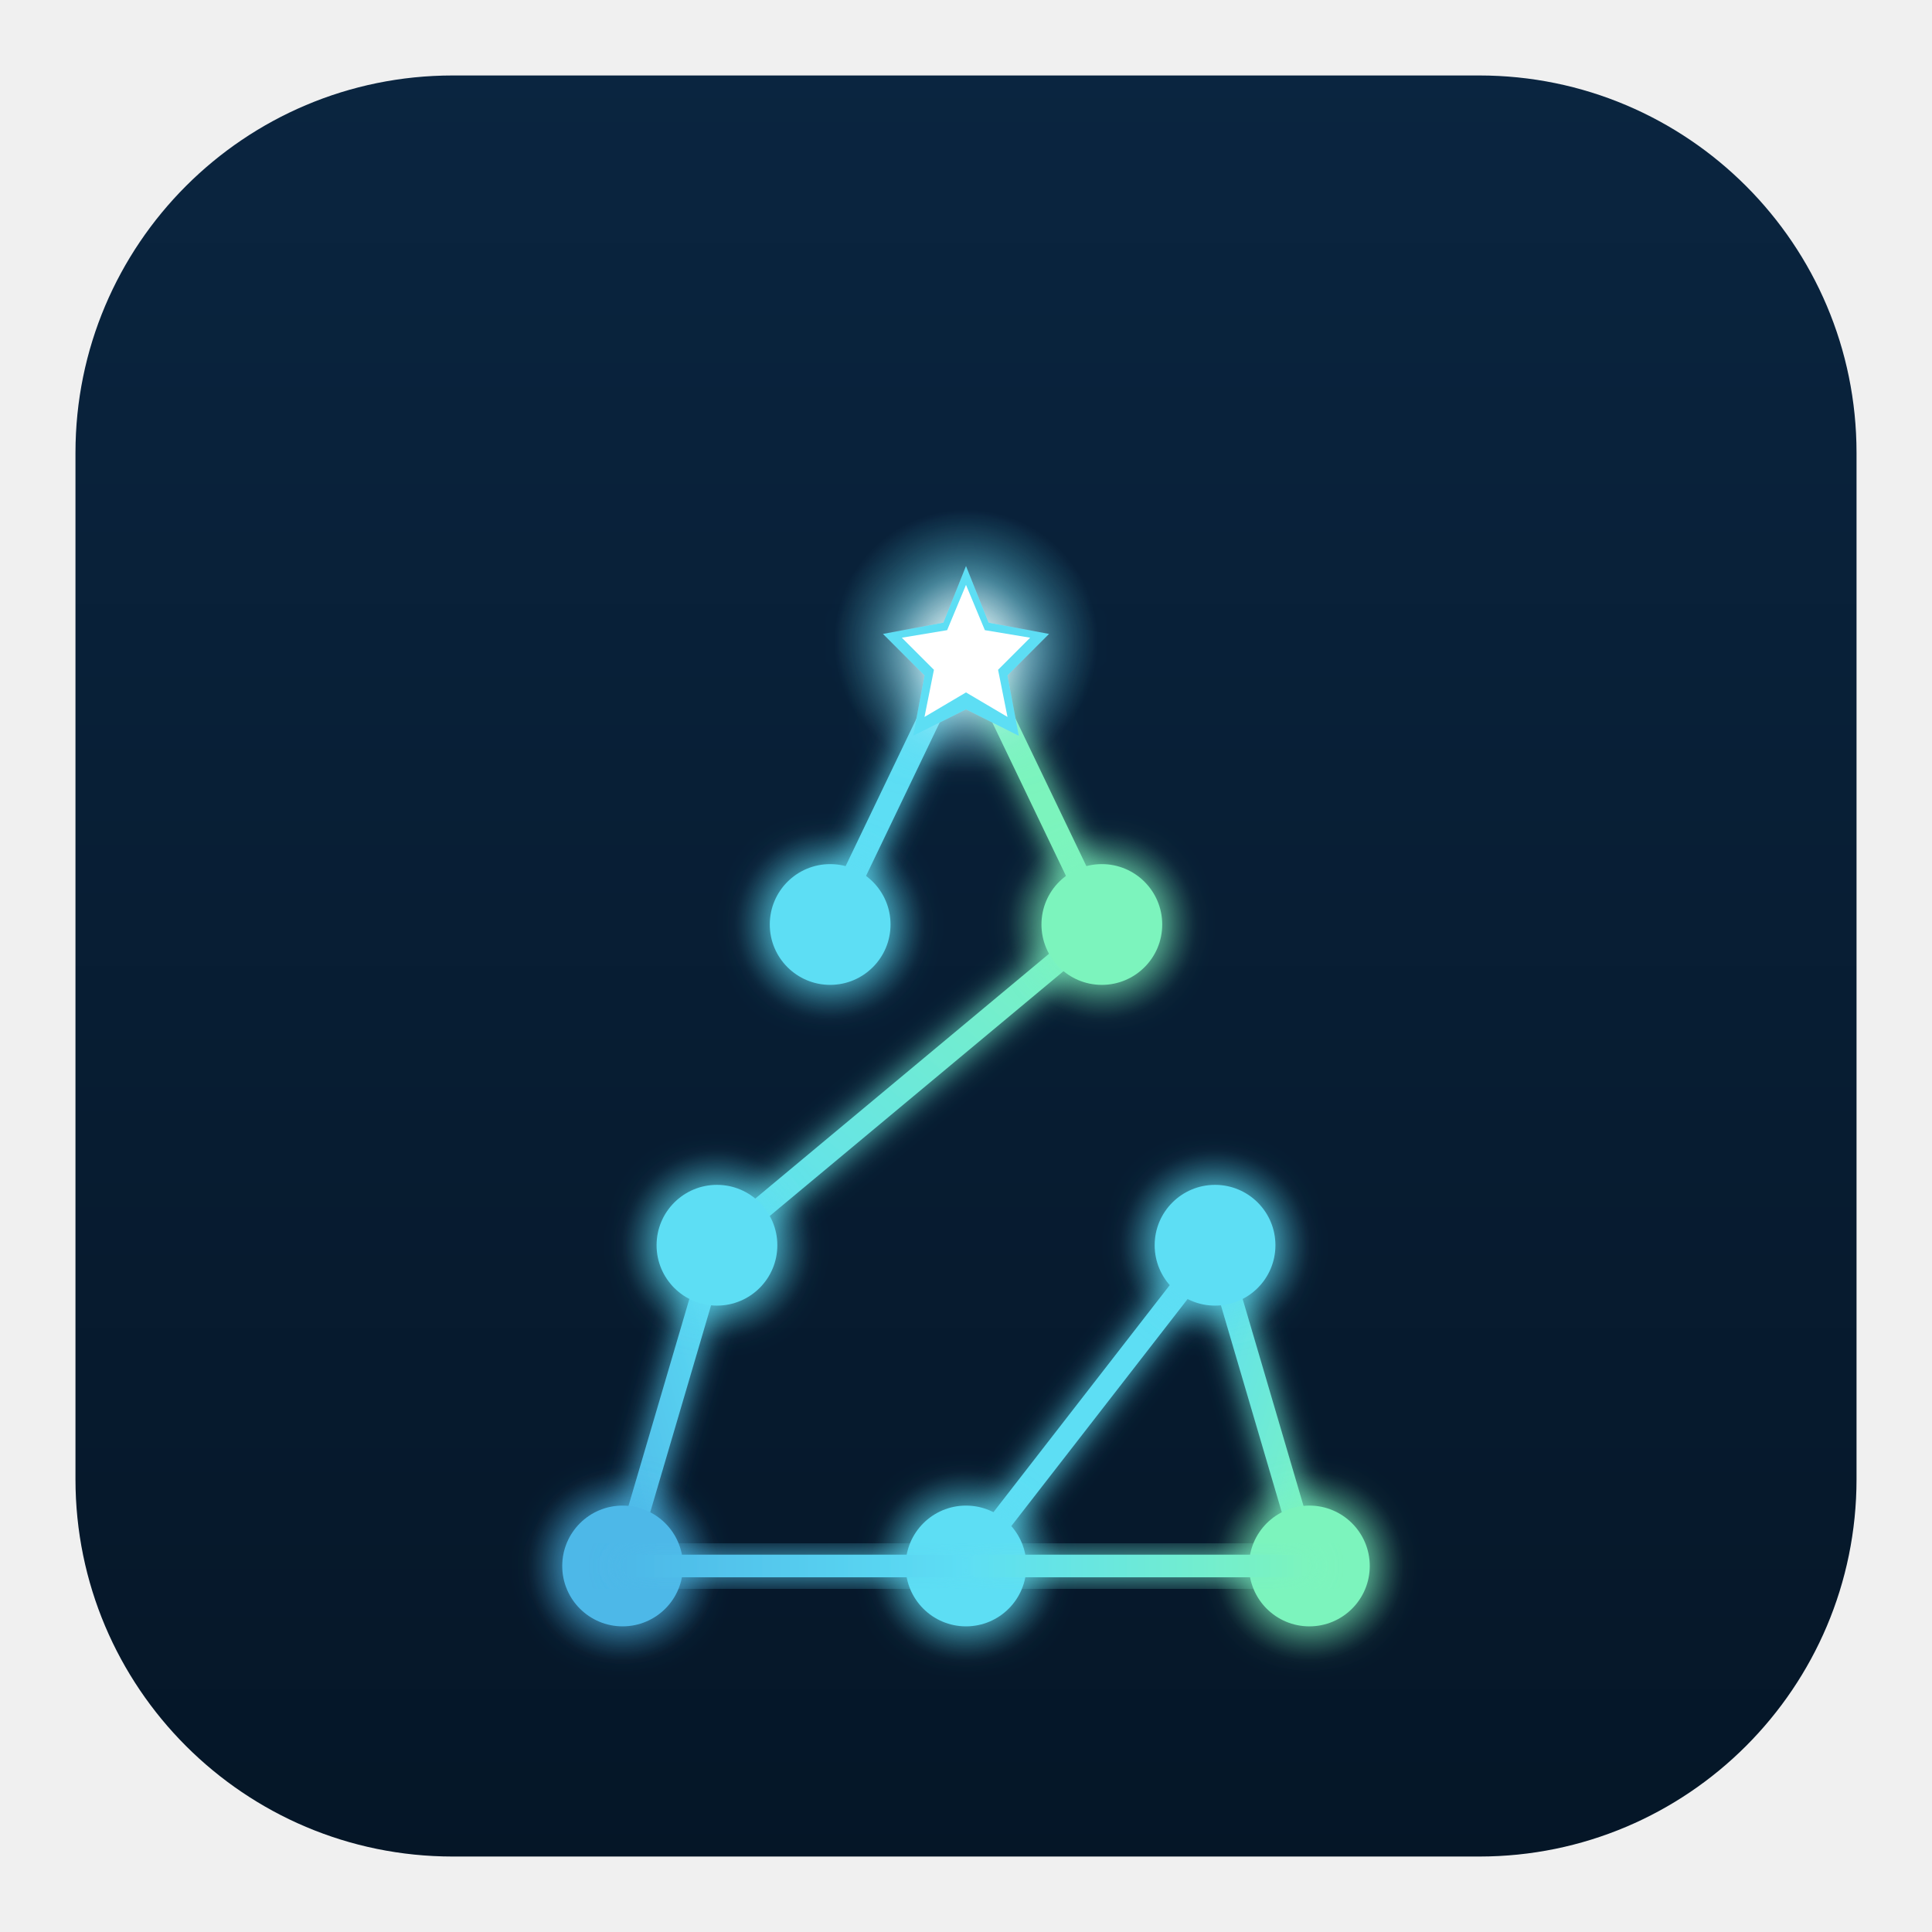
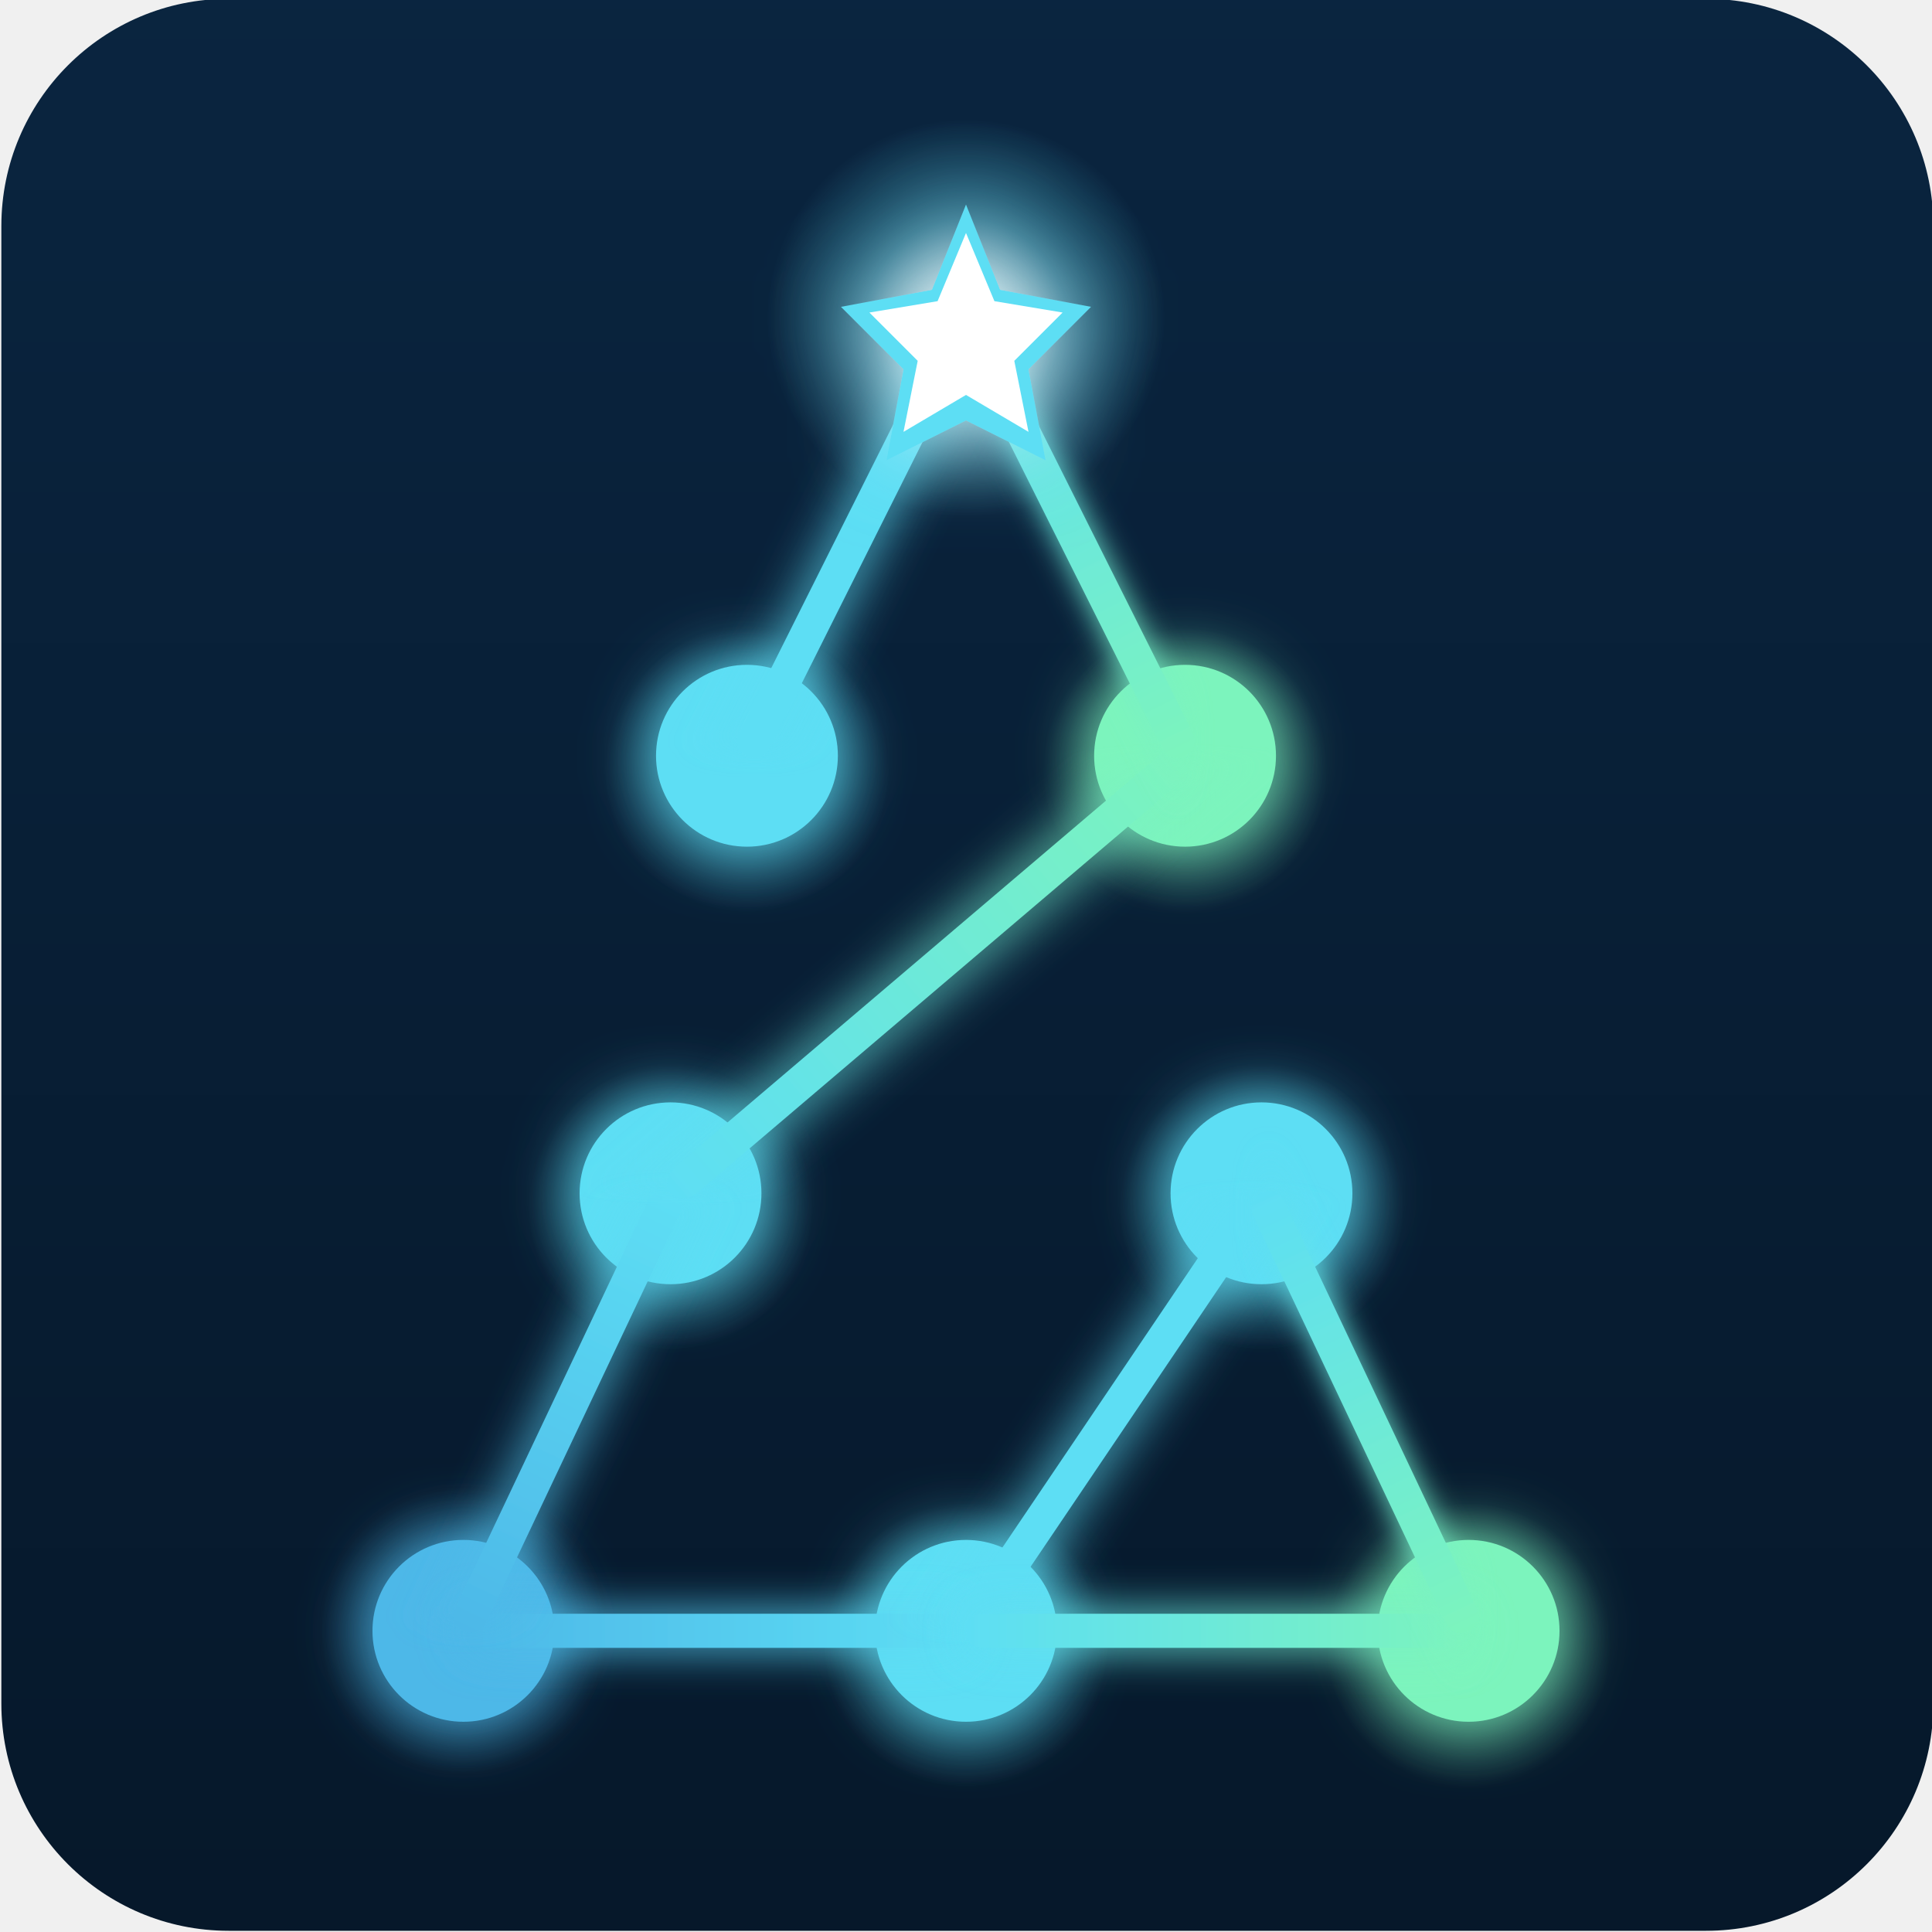
- <svg xmlns="http://www.w3.org/2000/svg" viewBox="0 0 512 512" width="512" height="512">
-   <defs>
-     <linearGradient id="bgGradient" x1="0%" y1="0%" x2="0%" y2="100%">
-       <stop offset="0%" style="stop-color:#0a2540;stop-opacity:1" />
-       <stop offset="100%" style="stop-color:#051627;stop-opacity:1" />
+ <svg xmlns="http://www.w3.org/2000/svg" xmlns:xlink="http://www.w3.org/1999/xlink" viewBox="121 124 340 340" width="340" height="340" version="1.1" id="svg45">
+   <defs id="defs25">
+     <linearGradient id="bgGradient" x1="20" y1="20" x2="20" y2="492" gradientUnits="userSpaceOnUse" gradientTransform="matrix(0.6778239,0,0,0.8434116,98.19352,100.8285)">
+       <stop offset="0%" style="stop-color:#0a2540;stop-opacity:1" id="stop1" />
+       <stop offset="100%" style="stop-color:#051627;stop-opacity:1" id="stop2" />
    </linearGradient>
-     <linearGradient id="gradient3-4" x1="1" x2="0" y1="0" y2="1">
-       <stop offset="0%" style="stop-color:#7cf4bd;stop-opacity:1" />
-       <stop offset="100%" style="stop-color:#5ddef4;stop-opacity:1" />
+     <linearGradient id="gradient3-4" x1="270.789" x2="171.653" y1="263.637" y2="362.773" gradientTransform="scale(1.08941,0.9179284)" gradientUnits="userSpaceOnUse">
+       <stop offset="0%" style="stop-color:#7cf4bd;stop-opacity:1" id="stop3" />
+       <stop offset="100%" style="stop-color:#5ddef4;stop-opacity:1" id="stop4" />
    </linearGradient>
-     <linearGradient id="gradient4-6" x1="1" x2="0" y1="0" y2="1">
-       <stop offset="0%" style="stop-color:#5ddef4;stop-opacity:1" />
-       <stop offset="100%" style="stop-color:#4db8e8;stop-opacity:1" />
+     <linearGradient id="gradient4-6" x1="330.672" x2="277.559" y1="190.857" y2="243.97" gradientTransform="scale(0.5836603,1.713325)" gradientUnits="userSpaceOnUse">
+       <stop offset="0%" style="stop-color:#5ddef4;stop-opacity:1" id="stop5" />
+       <stop offset="100%" style="stop-color:#4db8e8;stop-opacity:1" id="stop6" />
    </linearGradient>
-     <linearGradient id="gradient6-7" x1="0" x2="1" y1="0.5" y2="0.5">
-       <stop offset="0%" style="stop-color:#4db8e8;stop-opacity:1" />
-       <stop offset="100%" style="stop-color:#5ddef4;stop-opacity:1" />
+     <linearGradient id="gradient6-7" x1="42.368" x2="65.735" y1="1616.193" y2="1616.193" gradientTransform="matrix(3.89444,0,0,0.2567763,-6.796296,60.31713)" gradientUnits="userSpaceOnUse">
+       <stop offset="0%" style="stop-color:#4db8e8;stop-opacity:1" id="stop7" />
+       <stop offset="100%" style="stop-color:#5ddef4;stop-opacity:1" id="stop8" />
    </linearGradient>
-     <linearGradient id="gradient7-8" x1="0" x2="1" y1="0.5" y2="0.5">
-       <stop offset="0%" style="stop-color:#5ddef4;stop-opacity:1" />
-       <stop offset="100%" style="stop-color:#7cf4bd;stop-opacity:1" />
+     <linearGradient id="gradient7-8" x1="65.735" x2="89.101" y1="1616.193" y2="1616.193" gradientTransform="matrix(3.89444,0,0,0.2567763,71.36111,118.9352)" gradientUnits="userSpaceOnUse">
+       <stop offset="0%" style="stop-color:#5ddef4;stop-opacity:1" id="stop9" />
+       <stop offset="100%" style="stop-color:#7cf4bd;stop-opacity:1" id="stop10" />
    </linearGradient>
-     <linearGradient id="gradient5-8" x1="0" x2="1" y1="0" y2="1">
-       <stop offset="0%" style="stop-color:#5ddef4;stop-opacity:1" />
-       <stop offset="100%" style="stop-color:#7cf4bd;stop-opacity:1" />
+     <linearGradient id="gradient5-8" x1="546.551" x2="599.664" y1="190.857" y2="243.97" gradientTransform="scale(0.5836603,1.713325)" gradientUnits="userSpaceOnUse">
+       <stop offset="0%" style="stop-color:#5ddef4;stop-opacity:1" id="stop11" />
+       <stop offset="100%" style="stop-color:#7cf4bd;stop-opacity:1" id="stop12" />
    </linearGradient>
-     <filter id="starGlow" x="-50%" y="-50%" width="200%" height="200%">
-       <feGaussianBlur stdDeviation="8" result="coloredBlur" />
-       <feMerge>
-         <feMergeNode in="coloredBlur" />
-         <feMergeNode in="SourceGraphic" />
+     <filter id="starGlow" x="-0.436" y="-0.427" width="1.873" height="1.853">
+       <feGaussianBlur stdDeviation="8" result="coloredBlur" id="feGaussianBlur12" />
+       <feMerge id="feMerge13">
+         <feMergeNode in="coloredBlur" id="feMergeNode12" />
+         <feMergeNode in="SourceGraphic" id="feMergeNode13" />
      </feMerge>
    </filter>
-     <filter id="nodeGlow" x="-50%" y="-50%" width="200%" height="200%">
-       <feGaussianBlur stdDeviation="6" result="coloredBlur" />
-       <feMerge>
-         <feMergeNode in="coloredBlur" />
-         <feMergeNode in="SourceGraphic" />
+     <filter id="nodeGlow" x="-0.45" y="-0.45" width="1.9" height="1.9">
+       <feGaussianBlur stdDeviation="6" result="coloredBlur" id="feGaussianBlur13" />
+       <feMerge id="feMerge15">
+         <feMergeNode in="coloredBlur" id="feMergeNode14" />
+         <feMergeNode in="SourceGraphic" id="feMergeNode15" />
      </feMerge>
    </filter>
-     <filter id="lineGlow" x="-50%" y="-50%" width="200%" height="200%">
-       <feGaussianBlur stdDeviation="4" result="coloredBlur" />
-       <feMerge>
-         <feMergeNode in="coloredBlur" />
-         <feMergeNode in="SourceGraphic" />
+     <filter id="lineGlow" x="-0.105" y="-1.6" width="1.211" height="4.2">
+       <feGaussianBlur stdDeviation="4" result="coloredBlur" id="feGaussianBlur15" />
+       <feMerge id="feMerge17">
+         <feMergeNode in="coloredBlur" id="feMergeNode16" />
+         <feMergeNode in="SourceGraphic" id="feMergeNode17" />
      </feMerge>
    </filter>
    <radialGradient id="cyanGlow">
-       <stop offset="0%" style="stop-color:#5ddef4;stop-opacity:0.6" />
-       <stop offset="100%" style="stop-color:#5ddef4;stop-opacity:0" />
+       <stop offset="0%" style="stop-color:#5ddef4;stop-opacity:0.6" id="stop17" />
+       <stop offset="100%" style="stop-color:#5ddef4;stop-opacity:0" id="stop18" />
    </radialGradient>
    <radialGradient id="greenGlow">
-       <stop offset="0%" style="stop-color:#7cf4bd;stop-opacity:0.6" />
-       <stop offset="100%" style="stop-color:#7cf4bd;stop-opacity:0" />
+       <stop offset="0%" style="stop-color:#7cf4bd;stop-opacity:0.6" id="stop19" />
+       <stop offset="100%" style="stop-color:#7cf4bd;stop-opacity:0" id="stop20" />
    </radialGradient>
-     <radialGradient id="blueGlow">
-       <stop offset="0%" style="stop-color:#4db8e8;stop-opacity:0.6" />
-       <stop offset="100%" style="stop-color:#4db8e8;stop-opacity:0" />
+     <radialGradient id="blueGlow" cx="165" cy="400" fx="165" fy="400" r="25" gradientUnits="userSpaceOnUse">
+       <stop offset="0%" style="stop-color:#4db8e8;stop-opacity:0.6" id="stop21" />
+       <stop offset="100%" style="stop-color:#4db8e8;stop-opacity:0" id="stop22" />
    </radialGradient>
-     <radialGradient id="starWhiteGlow">
-       <stop offset="0%" style="stop-color:#ffffff;stop-opacity:0.8" />
-       <stop offset="50%" style="stop-color:#5ddef4;stop-opacity:0.4" />
-       <stop offset="100%" style="stop-color:#5ddef4;stop-opacity:0" />
+     <radialGradient id="starWhiteGlow" cx="256" cy="170" fx="256" fy="170" r="35" gradientUnits="userSpaceOnUse" gradientTransform="translate(35,10)">
+       <stop offset="0%" style="stop-color:#ffffff;stop-opacity:0.8" id="stop23" />
+       <stop offset="50%" style="stop-color:#5ddef4;stop-opacity:0.4" id="stop24" />
+       <stop offset="100%" style="stop-color:#5ddef4;stop-opacity:0" id="stop25" />
    </radialGradient>
+     <radialGradient xlink:href="#cyanGlow" id="radialGradient75" cx="190" cy="330" fx="190" fy="330" r="25" gradientUnits="userSpaceOnUse" />
+     <radialGradient xlink:href="#cyanGlow" id="radialGradient76" cx="256" cy="415" fx="256" fy="415" r="25" gradientUnits="userSpaceOnUse" />
+     <radialGradient xlink:href="#greenGlow" id="radialGradient77" cx="347" cy="415" fx="347" fy="415" r="25" gradientUnits="userSpaceOnUse" />
+     <radialGradient xlink:href="#cyanGlow" id="radialGradient78" cx="220" cy="245" fx="220" fy="245" r="25" gradientUnits="userSpaceOnUse" />
+     <radialGradient xlink:href="#greenGlow" id="radialGradient79" cx="292" cy="245" fx="292" fy="245" r="25" gradientUnits="userSpaceOnUse" />
+     <radialGradient xlink:href="#cyanGlow" id="radialGradient80" cx="322" cy="330" fx="322" fy="330" r="25" gradientUnits="userSpaceOnUse" />
+     <filter id="lineGlow-3" x="-0.105" y="-1.6" width="1.211" height="4.2">
+       <feGaussianBlur stdDeviation="4" result="coloredBlur" id="feGaussianBlur15-7" />
+       <feMerge id="feMerge17-8">
+         <feMergeNode in="coloredBlur" id="feMergeNode16-8" />
+         <feMergeNode in="SourceGraphic" id="feMergeNode17-3" />
+       </feMerge>
+     </filter>
+     <linearGradient xlink:href="#gradient6-7" id="linearGradient80" gradientUnits="userSpaceOnUse" gradientTransform="matrix(3.89444,0,0,0.2567763,255.1787,212.7643)" x1="42.368" y1="1616.193" x2="65.735" y2="1616.193" />
+     <filter id="lineGlow-5" x="-0.105" y="-1.498" width="1.211" height="3.995">
+       <feGaussianBlur stdDeviation="4" result="coloredBlur" id="feGaussianBlur15-4" />
+       <feMerge id="feMerge17-1">
+         <feMergeNode in="coloredBlur" id="feMergeNode16-88" />
+         <feMergeNode in="SourceGraphic" id="feMergeNode17-35" />
+       </feMerge>
+     </filter>
+     <linearGradient xlink:href="#gradient7-8" id="linearGradient81" gradientUnits="userSpaceOnUse" gradientTransform="matrix(3.89444,0,0,0.2567763,95.61852,-84.92545)" x1="65.735" y1="1616.193" x2="89.101" y2="1616.193" />
+     <filter id="lineGlow-4" x="-0.105" y="-1.498" width="1.211" height="3.995">
+       <feGaussianBlur stdDeviation="4" result="coloredBlur" id="feGaussianBlur15-9" />
+       <feMerge id="feMerge17-15">
+         <feMergeNode in="coloredBlur" id="feMergeNode16-5" />
+         <feMergeNode in="SourceGraphic" id="feMergeNode17-5" />
+       </feMerge>
+     </filter>
+     <linearGradient xlink:href="#gradient6-7" id="linearGradient82" gradientUnits="userSpaceOnUse" gradientTransform="matrix(3.89444,0,0,0.2567763,58.36852,-58.03427)" x1="42.368" y1="1616.193" x2="65.735" y2="1616.193" />
+     <filter id="lineGlow-2" x="-0.105" y="-2.092" width="1.211" height="5.183">
+       <feGaussianBlur stdDeviation="4" result="coloredBlur" id="feGaussianBlur15-0" />
+       <feMerge id="feMerge17-7">
+         <feMergeNode in="coloredBlur" id="feMergeNode16-4" />
+         <feMergeNode in="SourceGraphic" id="feMergeNode17-8" />
+       </feMerge>
+     </filter>
+     <linearGradient xlink:href="#gradient7-8" id="linearGradient83" gradientUnits="userSpaceOnUse" gradientTransform="matrix(3.89444,0,0,0.2567763,-41.47639,-122.1199)" x1="65.735" y1="1616.193" x2="89.101" y2="1616.193" />
+     <linearGradient xlink:href="#gradient7-8" id="linearGradient83-2" gradientUnits="userSpaceOnUse" gradientTransform="matrix(3.89444,0,0,0.2567763,-41.47639,-122.1199)" x1="65.735" y1="1616.193" x2="89.101" y2="1616.193" />
+     <filter id="lineGlow-2-2" x="-0.105" y="-1.514" width="1.211" height="4.028">
+       <feGaussianBlur stdDeviation="4" result="coloredBlur" id="feGaussianBlur15-0-7" />
+       <feMerge id="feMerge17-7-1">
+         <feMergeNode in="coloredBlur" id="feMergeNode16-4-5" />
+         <feMergeNode in="SourceGraphic" id="feMergeNode17-8-2" />
+       </feMerge>
+     </filter>
+     <linearGradient xlink:href="#gradient6-7" id="linearGradient84" gradientUnits="userSpaceOnUse" gradientTransform="matrix(3.89444,0,0,0.2567763,4.247685,-13.59259)" x1="42.368" y1="1616.193" x2="65.735" y2="1616.193" />
+     <filter id="lineGlow-4-7" x="-0.105" y="-1.6" width="1.211" height="4.2">
+       <feGaussianBlur stdDeviation="4" result="coloredBlur" id="feGaussianBlur15-9-6" />
+       <feMerge id="feMerge17-15-0">
+         <feMergeNode in="coloredBlur" id="feMergeNode16-5-0" />
+         <feMergeNode in="SourceGraphic" id="feMergeNode17-5-9" />
+       </feMerge>
+     </filter>
+     <linearGradient xlink:href="#gradient7-8" id="linearGradient85" gradientUnits="userSpaceOnUse" gradientTransform="matrix(3.89444,0,0,0.2567763,4.247686,-13.59259)" x1="65.735" y1="1616.193" x2="89.101" y2="1616.193" />
+     <filter id="lineGlow-43" x="-0.105" y="-1.633" width="1.211" height="4.265">
+       <feGaussianBlur stdDeviation="4" result="coloredBlur" id="feGaussianBlur15-90" />
+       <feMerge id="feMerge17-5">
+         <feMergeNode in="coloredBlur" id="feMergeNode16-6" />
+         <feMergeNode in="SourceGraphic" id="feMergeNode17-36" />
+       </feMerge>
+     </filter>
  </defs>
-   <rect x="20" y="20" width="472" height="472" rx="100" ry="100" fill="url(#bgGradient)" />
-   <circle cx="256" cy="170" r="35" fill="url(#starWhiteGlow)" />
-   <circle cx="220" cy="245" r="25" fill="url(#cyanGlow)" />
-   <circle cx="292" cy="245" r="25" fill="url(#greenGlow)" />
-   <circle cx="190" cy="330" r="25" fill="url(#cyanGlow)" />
-   <circle cx="322" cy="330" r="25" fill="url(#cyanGlow)" />
-   <circle cx="165" cy="415" r="25" fill="url(#blueGlow)" />
-   <circle cx="256" cy="415" r="25" fill="url(#cyanGlow)" />
-   <circle cx="347" cy="415" r="25" fill="url(#greenGlow)" />
-   <g filter="url(#lineGlow)">
-     <line x1="256" y1="170" x2="220" y2="245" stroke="#5ddef4" stroke-width="6" stroke-linecap="round" />
-     <line x1="256" y1="170" x2="292" y2="245" stroke="#7cf4bd" stroke-width="6" stroke-linecap="round" />
-     <line x1="292" y1="245" x2="190" y2="330" stroke="url(#gradient3-4)" stroke-width="6" stroke-linecap="round" />
-     <line x1="190" y1="330" x2="165" y2="415" stroke="url(#gradient4-6)" stroke-width="6" stroke-linecap="round" />
-     <line x1="322" y1="330" x2="347" y2="415" stroke="url(#gradient5-8)" stroke-width="6" stroke-linecap="round" />
-     <line x1="322" y1="330" x2="256" y2="415" stroke="#5ddef4" stroke-width="6" stroke-linecap="round" />
+   <rect x="121.238" y="123.787" width="340" height="340" rx="40" ry="40" fill="url(#bgGradient)" id="rect25" style="fill:url(#bgGradient);stroke:none;stroke-width:0.756;paint-order:stroke fill markers" />
+   <circle cx="291" cy="180" r="35" fill="url(#starWhiteGlow)" id="circle25" style="fill:url(#starWhiteGlow)" />
+   <g id="g69" transform="translate(32.45,14.55)">
+     <circle cx="220" cy="245" r="25" fill="url(#cyanGlow)" id="circle26" style="fill:url(#radialGradient78)" />
+     <circle cx="220" cy="242.451" r="16" fill="#5ddef4" id="circle37" style="filter:url(#nodeGlow)" />
  </g>
-   <g filter="url(#nodeGlow)">
-     <circle cx="220" cy="245" r="16" fill="#5ddef4" />
-     <circle cx="292" cy="245" r="16" fill="#7cf4bd" />
-     <circle cx="190" cy="330" r="16" fill="#5ddef4" />
-     <circle cx="322" cy="330" r="16" fill="#5ddef4" />
-     <circle cx="165" cy="415" r="16" fill="#4db8e8" />
-     <circle cx="256" cy="415" r="16" fill="#5ddef4" />
-     <circle cx="347" cy="415" r="16" fill="#7cf4bd" />
+   <g id="g70" transform="translate(37.55,14.55)">
+     <circle cx="292" cy="245" r="25" fill="url(#greenGlow)" id="circle27" style="fill:url(#radialGradient79)" />
+     <circle cx="292" cy="242.451" r="16" fill="#7cf4bd" id="circle38" style="filter:url(#nodeGlow)" />
  </g>
-   <g filter="url(#lineGlow)">
-     <rect x="165" y="412" width="91" height="6" rx="3" fill="url(#gradient6-7)" />
-     <rect x="256" y="412" width="91" height="6" rx="3" fill="url(#gradient7-8)" />
+   <g id="g71" transform="translate(49,6.55)">
+     <circle cx="190" cy="330" r="25" fill="url(#cyanGlow)" id="circle28" style="fill:url(#radialGradient75)" />
+     <circle cx="190" cy="327.451" r="16" fill="#5ddef4" id="circle39" style="filter:url(#nodeGlow)" />
  </g>
-   <g filter="url(#starGlow)">
-     <path d="M 256 150 L 262 165 L 278 168 L 267 179 L 270 195 L 256 188 L 242 195 L 245 179 L 234 168 L 250 165 Z" fill="#5ddef4" />
-     <path d="M 256 155 L 261 167 L 273 169 L 264.5 177.5 L 267 190 L 256 183.5 L 245 190 L 247.5 177.5 L 239 169 L 251 167 Z" fill="#ffffff" />
+   <g id="g72" transform="translate(21,6.55)">
+     <circle cx="322" cy="330" r="25" fill="url(#cyanGlow)" id="circle29" style="fill:url(#radialGradient80)" />
+     <circle cx="322" cy="327.451" r="16" fill="#5ddef4" id="circle40" style="filter:url(#nodeGlow)" />
+   </g>
+   <g id="g73" transform="translate(37.55,11)">
+     <circle cx="165" cy="400" r="25" fill="url(#blueGlow)" id="circle30" style="fill:url(#blueGlow)" />
+     <circle cx="165" cy="400" r="16" fill="#4db8e8" id="circle41" style="filter:url(#nodeGlow)" />
+   </g>
+   <g id="g74" transform="translate(35,-1.45)">
+     <circle cx="256" cy="415" r="25" fill="url(#cyanGlow)" id="circle31" style="fill:url(#radialGradient76)" />
+     <circle cx="256" cy="412.451" r="16" fill="#5ddef4" id="circle42" style="filter:url(#nodeGlow)" />
+   </g>
+   <g id="g75" transform="translate(32.45,-1.45)">
+     <circle cx="347" cy="415" r="25" fill="url(#greenGlow)" id="circle32" style="fill:url(#radialGradient77)" />
+     <circle cx="347" cy="412.451" r="16" fill="#7cf4bd" id="circle43" style="filter:url(#nodeGlow)" />
+   </g>
+   <rect x="169.248" y="398.407" width="91" height="6" rx="3" fill="url(#gradient6-7)" id="rect43" style="fill:url(#linearGradient84);filter:url(#lineGlow)" transform="matrix(0.971978,0,0,1,38.04,9.59)" />
+   <rect x="223.369" y="353.966" width="91" height="6.41" rx="3" fill="url(#gradient6-7)" id="rect43-2" style="fill:url(#linearGradient82);filter:url(#lineGlow-4)" transform="matrix(0.400549,-0.846154,0.846154,0.400549,-189.14,456.94)" />
+   <rect x="223.369" y="353.966" width="91" height="6.34" rx="3" fill="#5ddef4" id="rect43-2-6" style="filter:url(#lineGlow)" transform="matrix(0.423626,-0.846154,0.846154,0.423626,-144.44,294.68)" />
+   <rect x="223.369" y="353.966" width="91" height="5.88" rx="3" fill="#5ddef4" id="rect43-2-6-0" style="filter:url(#lineGlow-43)" transform="matrix(0.571429,-0.846154,0.846154,0.571429,-138.55,396.12)" />
+   <rect x="260.248" y="398.407" width="91" height="6" rx="3" fill="url(#gradient7-8)" id="rect44" style="fill:url(#linearGradient85);filter:url(#lineGlow)" transform="matrix(0.971978,0,0,1,38.04,9.59)" />
+   <rect x="214.524" y="289.88" width="91" height="4.59" rx="3" fill="url(#gradient7-8)" id="rect44-8" style="fill:url(#linearGradient83);filter:url(#lineGlow-2)" transform="matrix(0.995055,-0.846154,0.846154,0.995055,-221.69,224.79)" />
+   <rect x="214.524" y="289.88" width="91" height="6.34" rx="3" fill="url(#gradient7-8)" id="rect44-8-1" style="fill:url(#linearGradient83-2);filter:url(#lineGlow-2-2)" transform="matrix(0.423626,0.846154,-0.846154,0.423626,448.09,-125.66)" />
+   <rect x="351.619" y="327.075" width="91" height="6.41" rx="3" fill="url(#gradient7-8)" id="rect44-2" style="fill:url(#linearGradient81);filter:url(#lineGlow-5)" transform="matrix(0.400549,0.846154,-0.846154,0.400549,481.63,-95.82)" />
+   <g filter="url(#starGlow)" id="g45" transform="translate(35,10)">
+     <path d="m 256,150 6,15 16,3 -11,11 3,16 -14,-7 -14,7 3,-16 -11,-11 16,-3 z" fill="#5ddef4" id="path44" />
+     <path d="m 256,155 5,12 12,2 -8.5,8.5 2.5,12.5 -11,-6.5 -11,6.5 2.5,-12.5 -8.5,-8.5 12,-2 z" fill="#ffffff" id="path45" />
  </g>
</svg>
